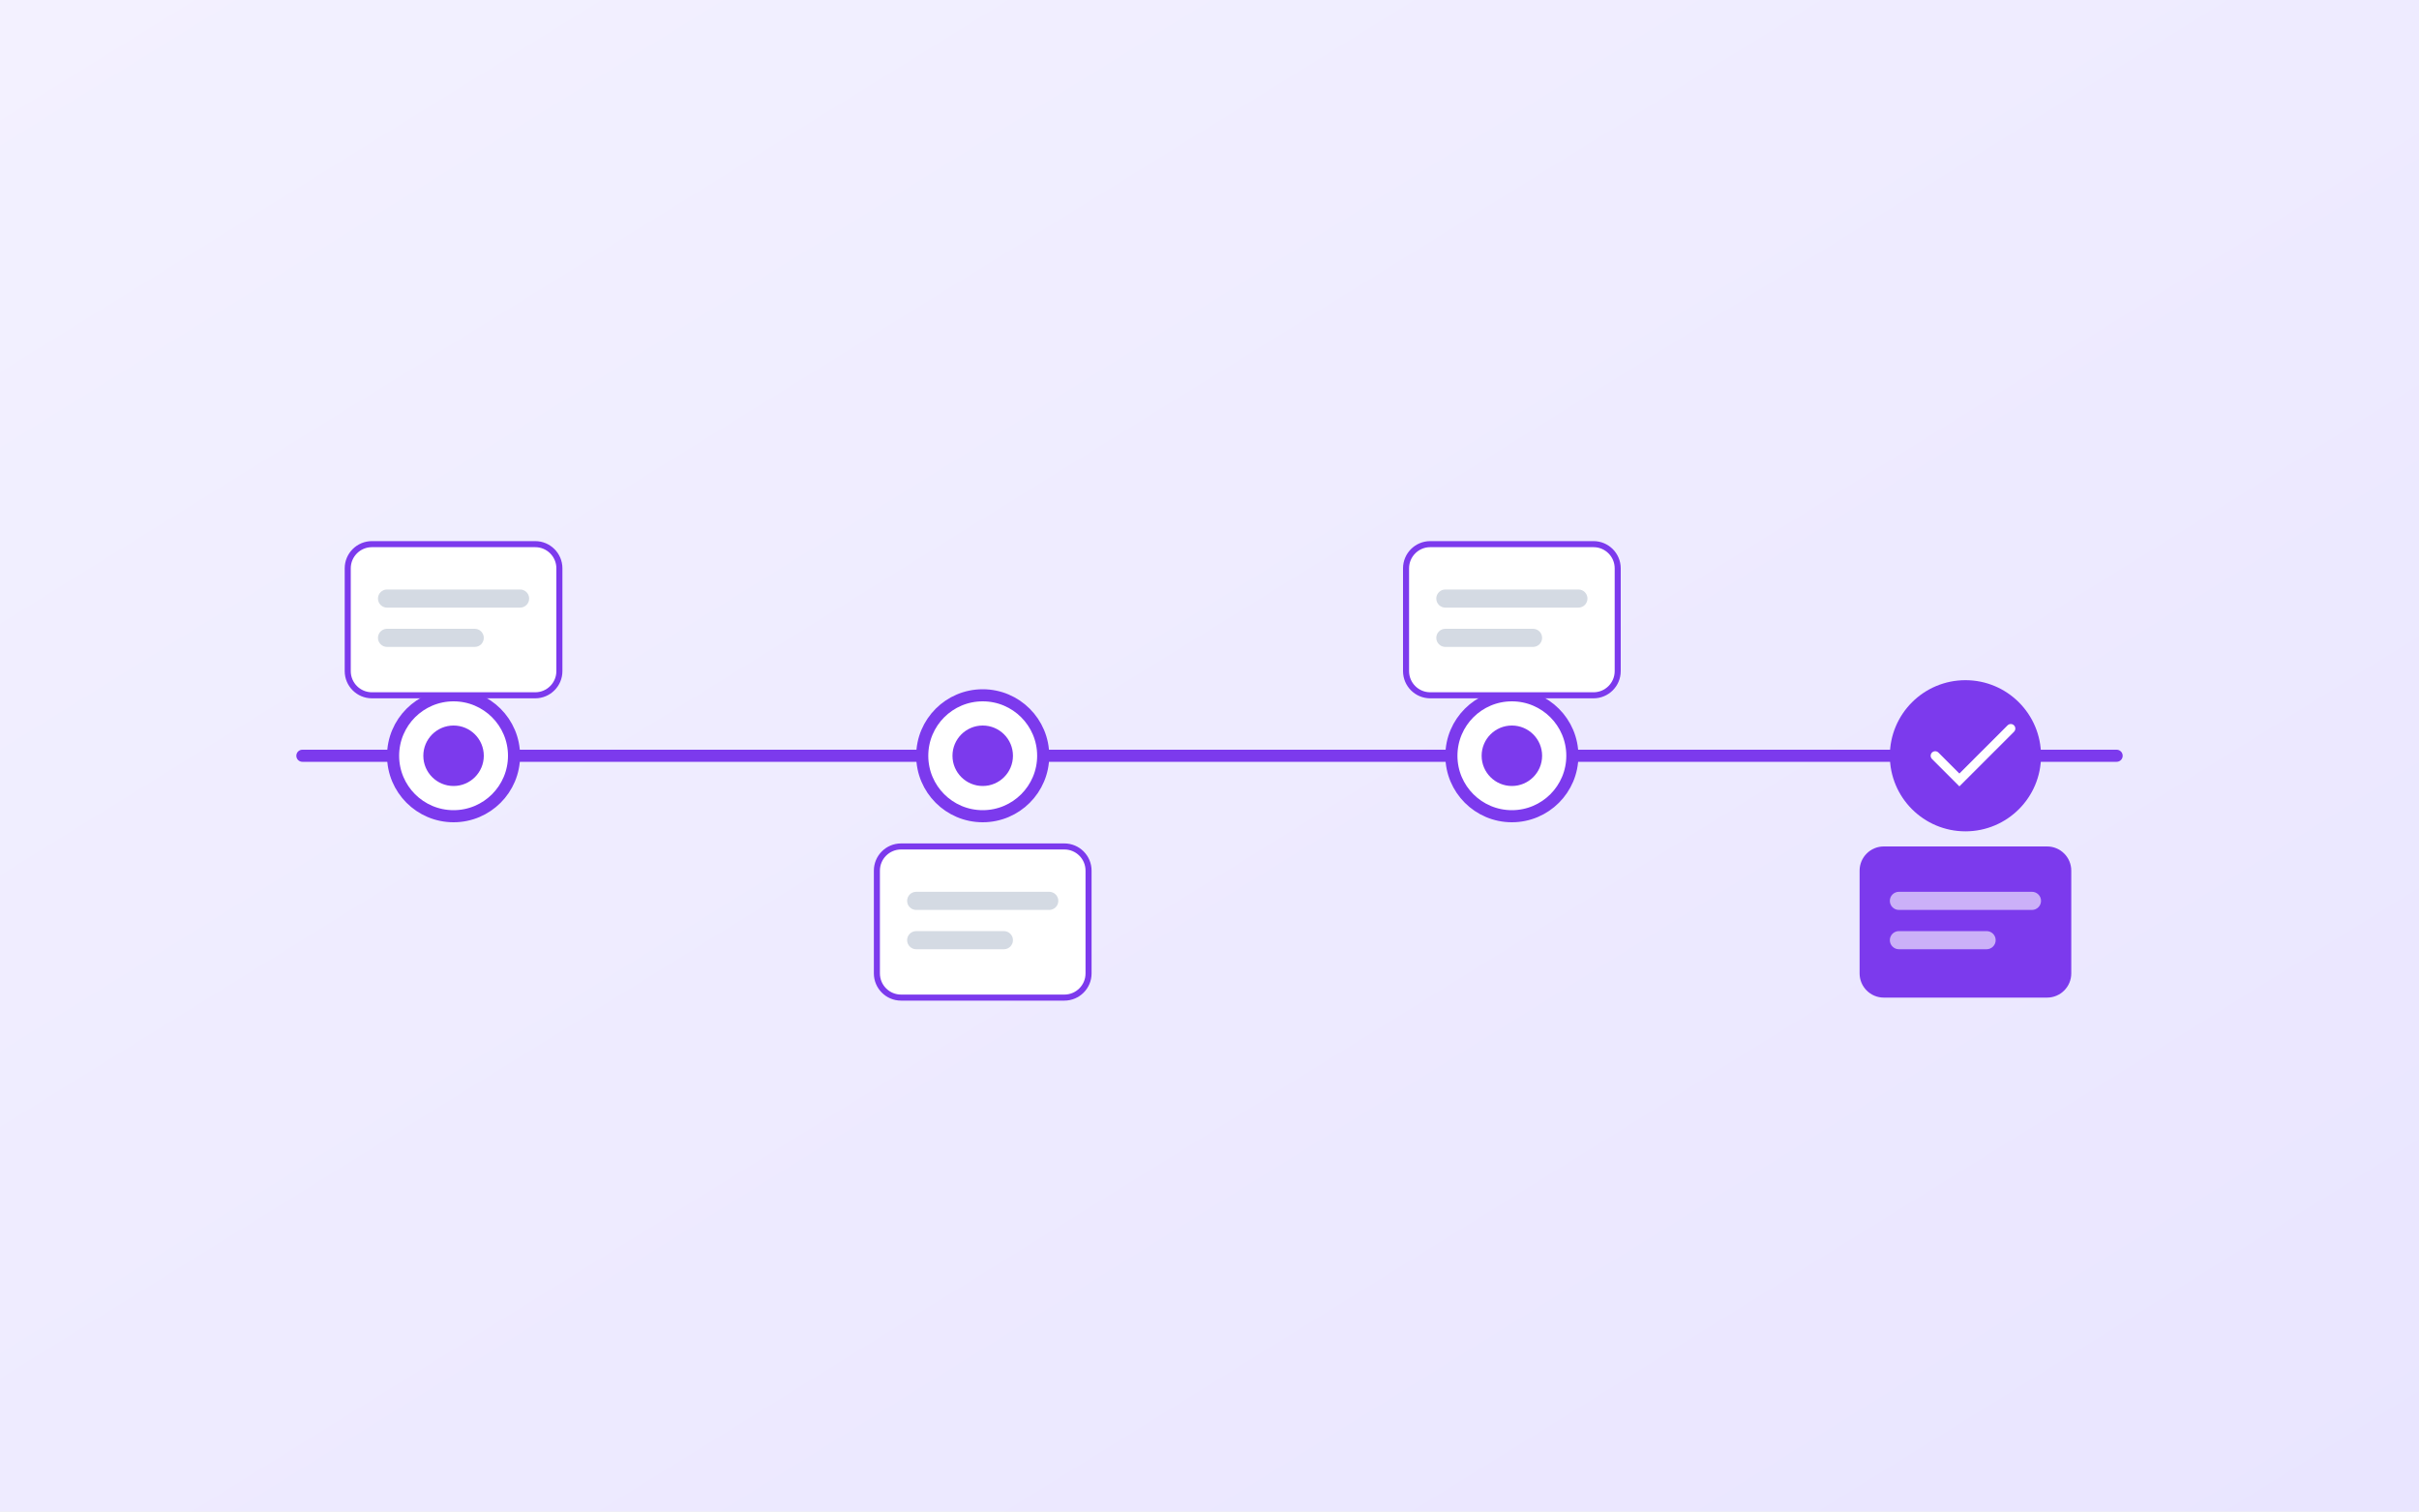
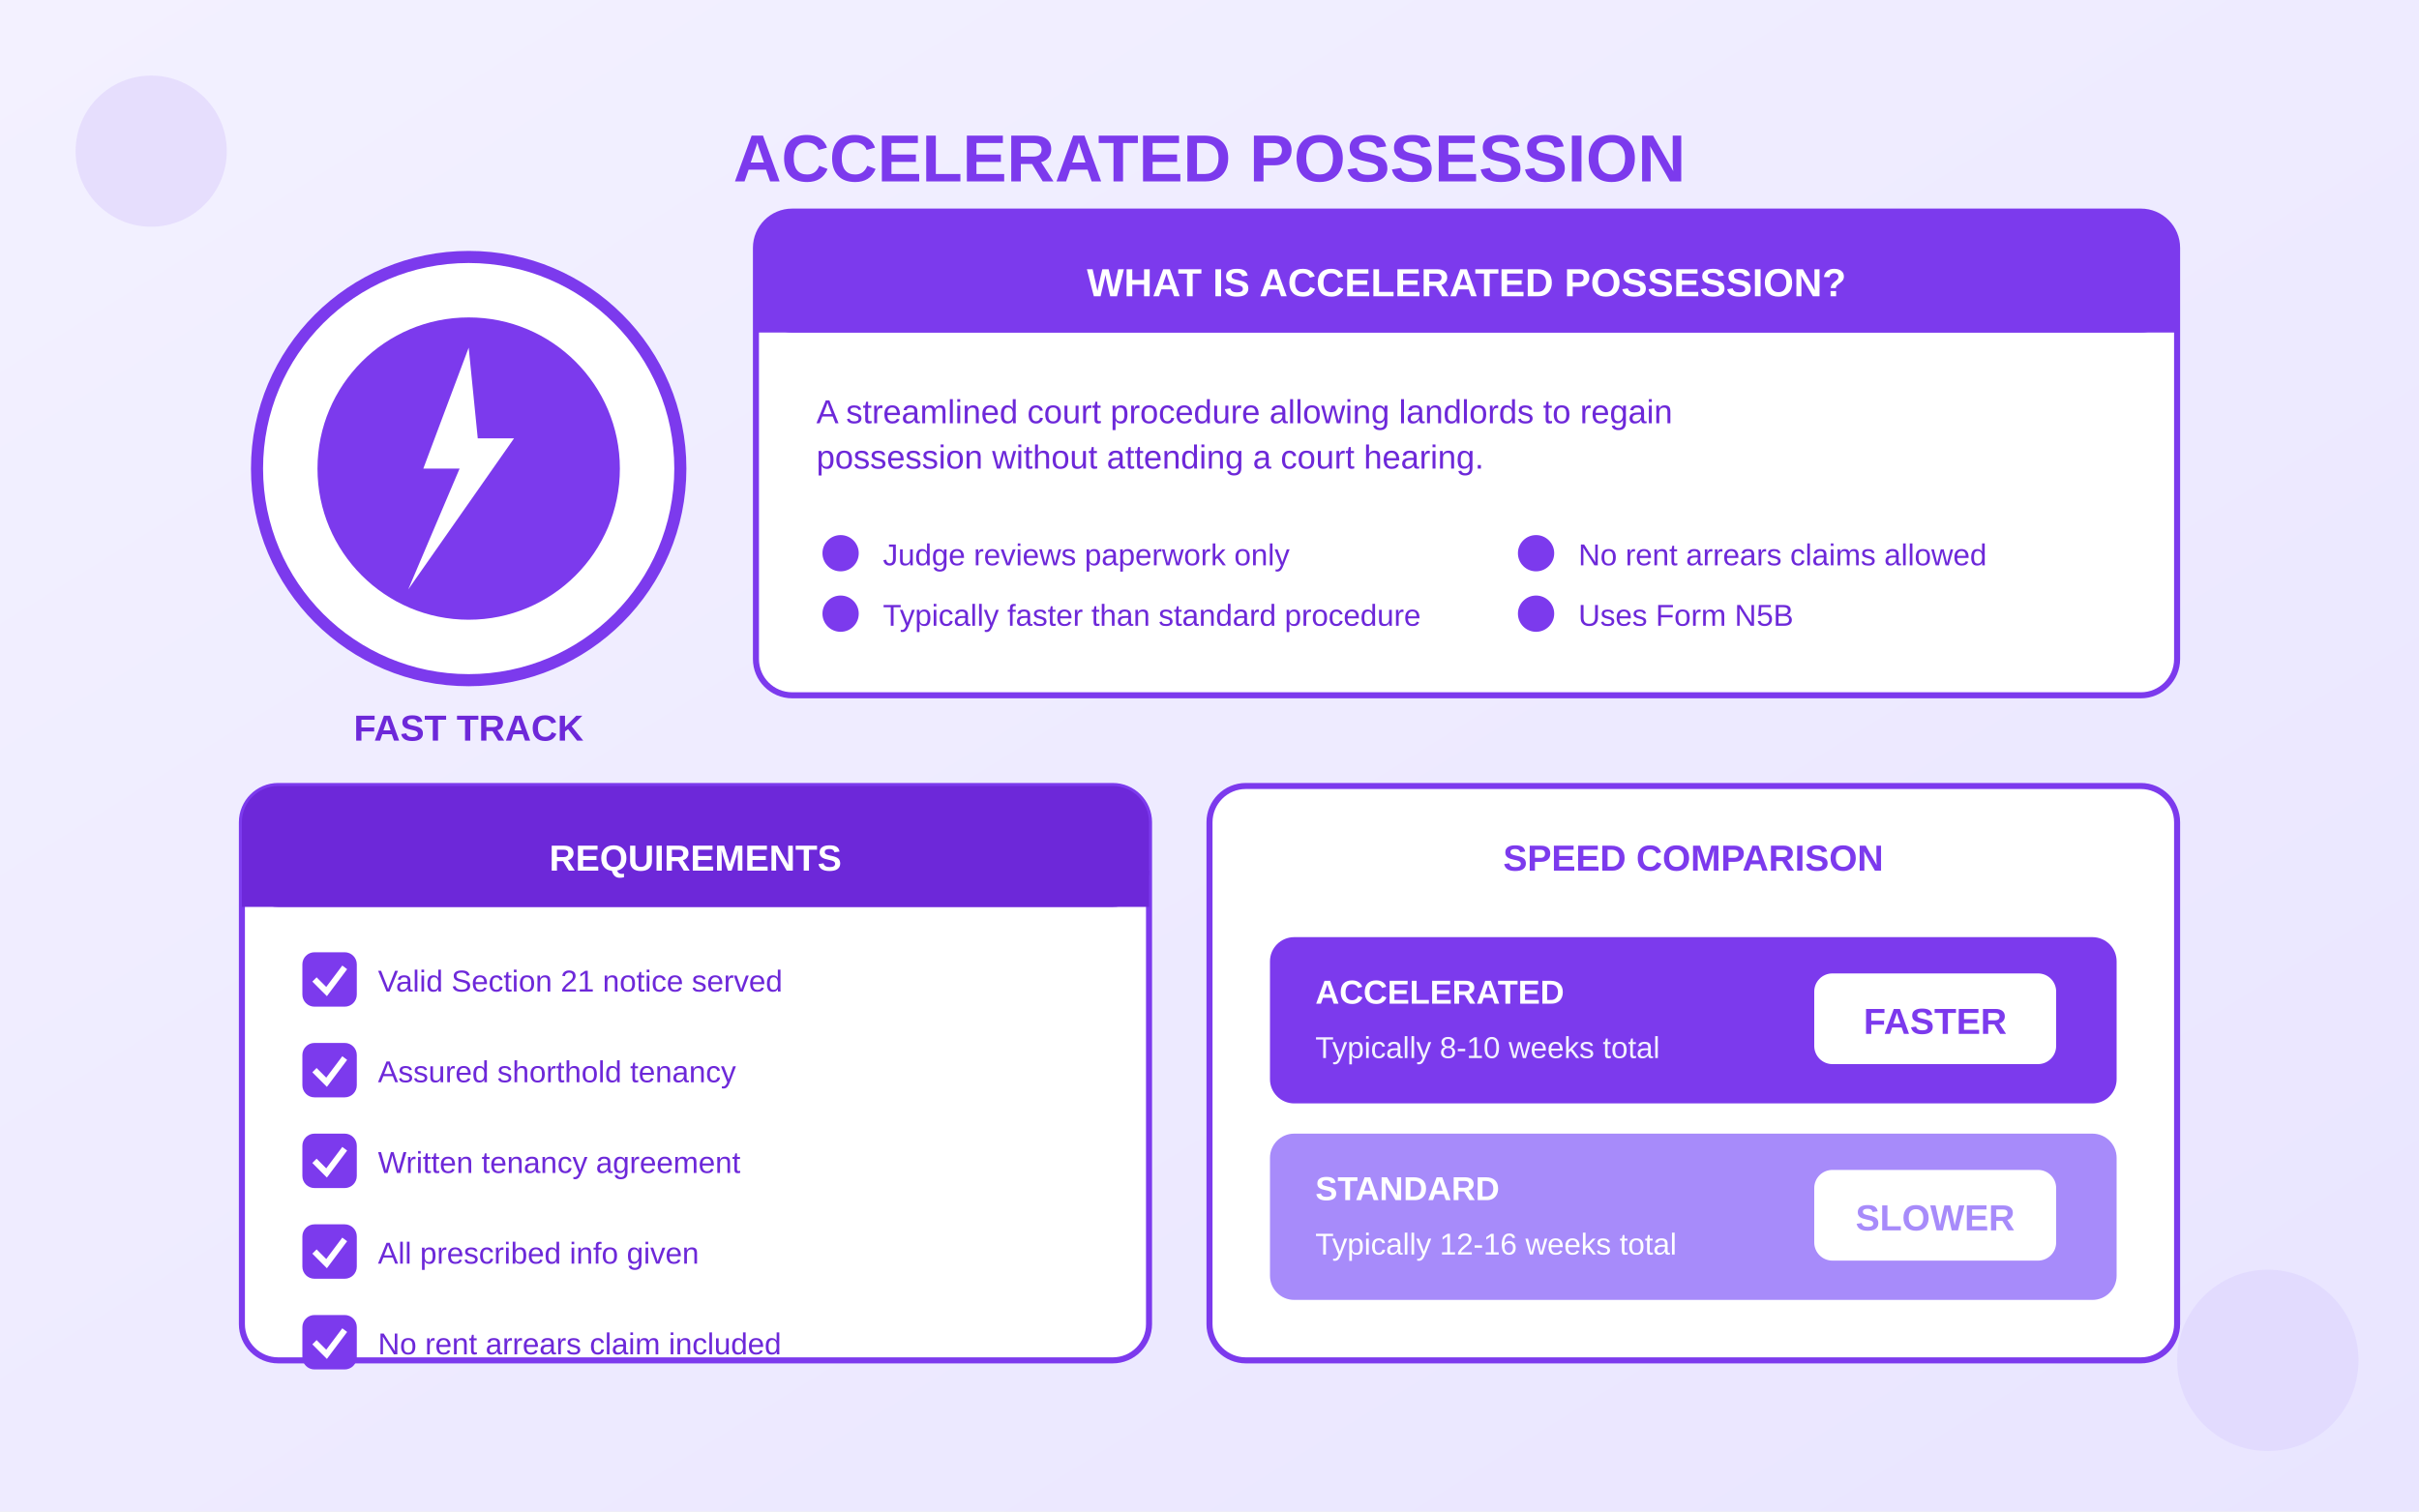
<svg xmlns="http://www.w3.org/2000/svg" viewBox="0 0 800 500">
  <defs>
    <linearGradient id="bgGrad" x1="0%" y1="0%" x2="100%" y2="100%">
      <stop offset="0%" style="stop-color:#F3F1FF" />
      <stop offset="100%" style="stop-color:#E9E5FF" />
    </linearGradient>
  </defs>
  <rect width="800" height="500" fill="url(#bgGrad)" />
-   <line x1="100" y1="250" x2="700" y2="250" stroke="#7C3AED" stroke-width="4" stroke-linecap="round" />
-   <g>
-     <circle cx="150" cy="250" r="20" fill="white" stroke="#7C3AED" stroke-width="4" />
-     <circle cx="150" cy="250" r="10" fill="#7C3AED" />
-     <rect x="115" y="180" width="70" height="50" rx="8" fill="white" stroke="#7C3AED" stroke-width="2" />
-     <rect x="125" y="195" width="50" height="6" rx="3" fill="#94A3B8" opacity="0.4" />
-     <rect x="125" y="208" width="35" height="6" rx="3" fill="#94A3B8" opacity="0.4" />
-     <circle cx="325" cy="250" r="20" fill="white" stroke="#7C3AED" stroke-width="4" />
-     <circle cx="325" cy="250" r="10" fill="#7C3AED" />
-     <rect x="290" y="280" width="70" height="50" rx="8" fill="white" stroke="#7C3AED" stroke-width="2" />
-     <rect x="300" y="295" width="50" height="6" rx="3" fill="#94A3B8" opacity="0.4" />
-     <rect x="300" y="308" width="35" height="6" rx="3" fill="#94A3B8" opacity="0.4" />
-     <circle cx="500" cy="250" r="20" fill="white" stroke="#7C3AED" stroke-width="4" />
-     <circle cx="500" cy="250" r="10" fill="#7C3AED" />
-     <rect x="465" y="180" width="70" height="50" rx="8" fill="white" stroke="#7C3AED" stroke-width="2" />
-     <rect x="475" y="195" width="50" height="6" rx="3" fill="#94A3B8" opacity="0.4" />
-     <rect x="475" y="208" width="35" height="6" rx="3" fill="#94A3B8" opacity="0.4" />
-     <circle cx="650" cy="250" r="25" fill="#7C3AED" />
-     <path d="M640 250 L648 258 L665 241" stroke="white" stroke-width="3" fill="none" stroke-linecap="round" />
-     <rect x="615" y="280" width="70" height="50" rx="8" fill="#7C3AED" />
-     <rect x="625" y="295" width="50" height="6" rx="3" fill="white" opacity="0.6" />
-     <rect x="625" y="308" width="35" height="6" rx="3" fill="white" opacity="0.6" />
+   <g transform="translate(80, 30)">
+     <text x="320" y="30" text-anchor="middle" fill="#7C3AED" font-size="22" font-weight="bold" font-family="Arial">ACCELERATED POSSESSION</text>
+     <text x="320" y="52" text-anchor="middle" fill="#6D28D9" font-size="11" font-family="Arial">Fast-track eviction without a court hearing</text>
  </g>
+   <g transform="translate(80, 80)">
+     <circle cx="75" cy="75" r="70" fill="white" stroke="#7C3AED" stroke-width="4" />
+     <circle cx="75" cy="75" r="50" fill="#7C3AED" />
+     <path d="M75 35 L60 75 L72 75 L55 115 L90 65 L78 65 Z" fill="white" />
+     <text x="75" y="165" text-anchor="middle" fill="#6D28D9" font-size="12" font-weight="bold" font-family="Arial">FAST TRACK</text>
+   </g>
+   <g transform="translate(250, 70)">
+     <rect x="0" y="0" width="470" height="160" rx="12" fill="white" stroke="#7C3AED" stroke-width="2" />
+     <rect x="0" y="0" width="470" height="40" rx="12" fill="#7C3AED" />
+     <rect x="0" y="28" width="470" height="12" fill="#7C3AED" />
+     <text x="235" y="28" text-anchor="middle" fill="white" font-size="13" font-weight="bold" font-family="Arial">WHAT IS ACCELERATED POSSESSION?</text>
+     <text x="20" y="70" fill="#6D28D9" font-size="11" font-family="Arial">A streamlined court procedure allowing landlords to regain</text>
+     <text x="20" y="85" fill="#6D28D9" font-size="11" font-family="Arial">possession without attending a court hearing.</text>
+     <g transform="translate(20, 105)">
+       <circle cx="8" cy="8" r="6" fill="#7C3AED" />
+       <text x="22" y="12" fill="#6D28D9" font-size="10" font-family="Arial">Judge reviews paperwork only</text>
+     </g>
+     <g transform="translate(20, 125)">
+       <circle cx="8" cy="8" r="6" fill="#7C3AED" />
+       <text x="22" y="12" fill="#6D28D9" font-size="10" font-family="Arial">Typically faster than standard procedure</text>
+     </g>
+     <g transform="translate(250, 105)">
+       <circle cx="8" cy="8" r="6" fill="#7C3AED" />
+       <text x="22" y="12" fill="#6D28D9" font-size="10" font-family="Arial">No rent arrears claims allowed</text>
+     </g>
+     <g transform="translate(250, 125)">
+       <circle cx="8" cy="8" r="6" fill="#7C3AED" />
+       <text x="22" y="12" fill="#6D28D9" font-size="10" font-family="Arial">Uses Form N5B</text>
+     </g>
+   </g>
+   <g transform="translate(80, 260)">
+     <rect x="0" y="0" width="300" height="190" rx="12" fill="white" stroke="#7C3AED" stroke-width="2" />
+     <rect x="0" y="0" width="300" height="40" rx="12" fill="#6D28D9" />
+     <rect x="0" y="28" width="300" height="12" fill="#6D28D9" />
+     <text x="150" y="28" text-anchor="middle" fill="white" font-size="12" font-weight="bold" font-family="Arial">REQUIREMENTS</text>
+     <g transform="translate(20, 55)">
+       <rect x="0" y="0" width="18" height="18" rx="4" fill="#7C3AED" />
+       <path d="M4 9 L8 13 L14 5" stroke="white" stroke-width="2" fill="none" />
+       <text x="25" y="13" fill="#6D28D9" font-size="10" font-family="Arial">Valid Section 21 notice served</text>
+     </g>
+     <g transform="translate(20, 85)">
+       <rect x="0" y="0" width="18" height="18" rx="4" fill="#7C3AED" />
+       <path d="M4 9 L8 13 L14 5" stroke="white" stroke-width="2" fill="none" />
+       <text x="25" y="13" fill="#6D28D9" font-size="10" font-family="Arial">Assured shorthold tenancy</text>
+     </g>
+     <g transform="translate(20, 115)">
+       <rect x="0" y="0" width="18" height="18" rx="4" fill="#7C3AED" />
+       <path d="M4 9 L8 13 L14 5" stroke="white" stroke-width="2" fill="none" />
+       <text x="25" y="13" fill="#6D28D9" font-size="10" font-family="Arial">Written tenancy agreement</text>
+     </g>
+     <g transform="translate(20, 145)">
+       <rect x="0" y="0" width="18" height="18" rx="4" fill="#7C3AED" />
+       <path d="M4 9 L8 13 L14 5" stroke="white" stroke-width="2" fill="none" />
+       <text x="25" y="13" fill="#6D28D9" font-size="10" font-family="Arial">All prescribed info given</text>
+     </g>
+     <g transform="translate(20, 175)">
+       <rect x="0" y="0" width="18" height="18" rx="4" fill="#7C3AED" />
+       <path d="M4 9 L8 13 L14 5" stroke="white" stroke-width="2" fill="none" />
+       <text x="25" y="13" fill="#6D28D9" font-size="10" font-family="Arial">No rent arrears claim included</text>
+     </g>
+   </g>
+   <g transform="translate(400, 260)">
+     <rect x="0" y="0" width="320" height="190" rx="12" fill="white" stroke="#7C3AED" stroke-width="2" />
+     <text x="160" y="28" text-anchor="middle" fill="#7C3AED" font-size="12" font-weight="bold" font-family="Arial">SPEED COMPARISON</text>
+     <g transform="translate(20, 50)">
+       <rect x="0" y="0" width="280" height="55" rx="8" fill="#7C3AED" />
+       <text x="15" y="22" fill="white" font-size="11" font-weight="bold" font-family="Arial">ACCELERATED</text>
+       <text x="15" y="40" fill="#F3F1FF" font-size="10" font-family="Arial">Typically 8-10 weeks total</text>
+       <rect x="180" y="12" width="80" height="30" rx="6" fill="white" />
+       <text x="220" y="32" text-anchor="middle" fill="#7C3AED" font-size="12" font-weight="bold" font-family="Arial">FASTER</text>
+     </g>
+     <g transform="translate(20, 115)">
+       <rect x="0" y="0" width="280" height="55" rx="8" fill="#A78BFA" />
+       <text x="15" y="22" fill="white" font-size="11" font-weight="bold" font-family="Arial">STANDARD</text>
+       <text x="15" y="40" fill="white" font-size="10" font-family="Arial">Typically 12-16 weeks total</text>
+       <rect x="180" y="12" width="80" height="30" rx="6" fill="white" />
+       <text x="220" y="32" text-anchor="middle" fill="#A78BFA" font-size="12" font-weight="bold" font-family="Arial">SLOWER</text>
+     </g>
+   </g>
+   <circle cx="50" cy="50" r="25" fill="#7C3AED" opacity="0.1" />
+   <circle cx="750" cy="450" r="30" fill="#A78BFA" opacity="0.12" />
</svg>
